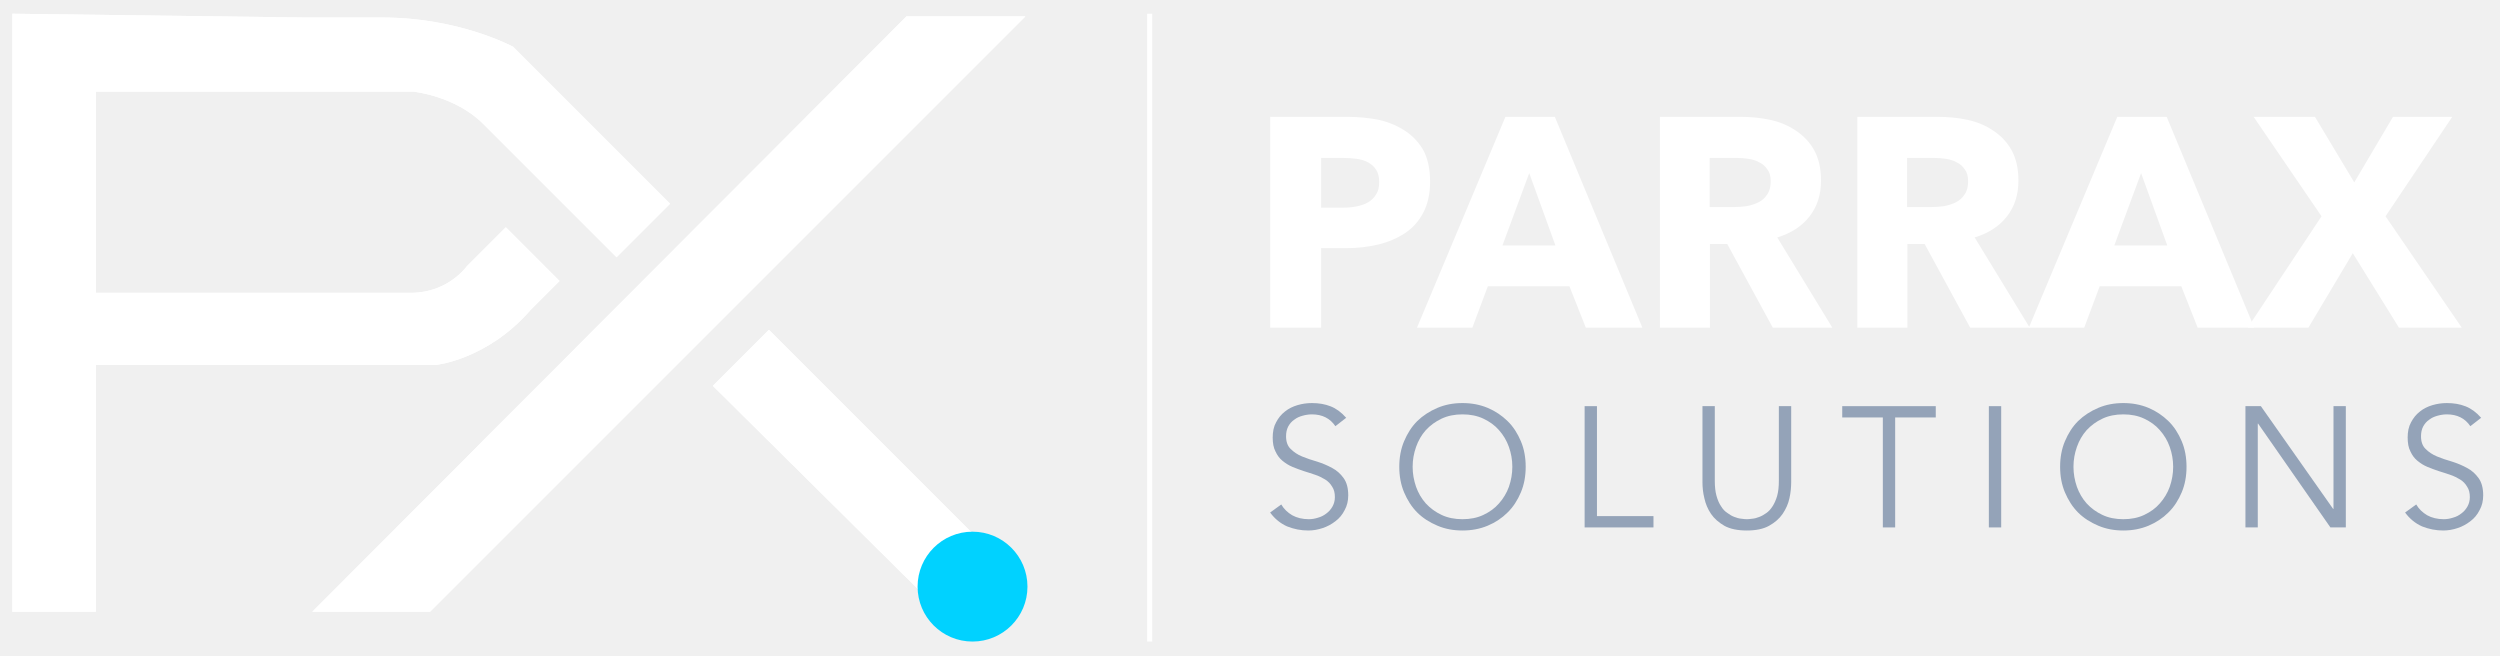
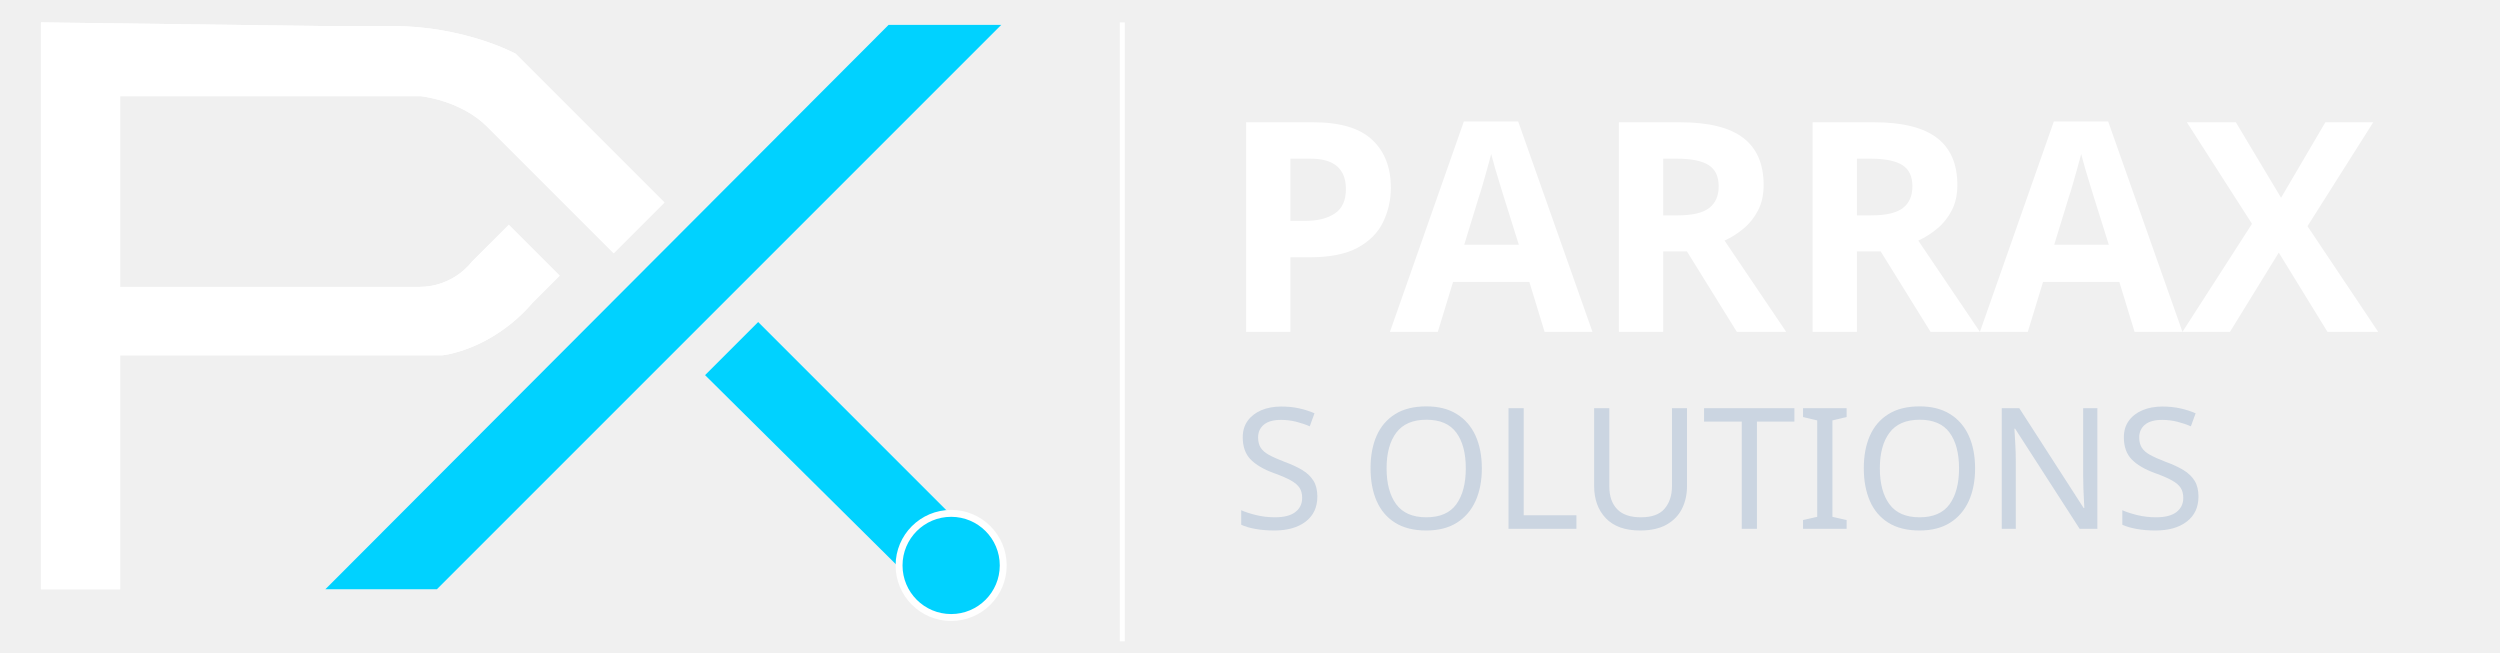
- <svg xmlns="http://www.w3.org/2000/svg" width="100%" height="100%" viewBox="88 108 2228 584" version="1.1" xml:space="preserve" style="fill-rule:evenodd;clip-rule:evenodd;stroke-linejoin:round;stroke-miterlimit:2;">
-   <g transform="matrix(1,0,0,1,-1401,-1225)">
-     <g id="Parrax_Imagotipo_Light" transform="matrix(1,0,0,1,327,1225)">
+ <svg xmlns="http://www.w3.org/2000/svg" width="100%" height="100%" viewBox="80 100 2260 590" version="1.1" xml:space="preserve" style="fill-rule:evenodd;clip-rule:evenodd;stroke-linecap:round;stroke-linejoin:round;stroke-miterlimit:1.5;">
+   <g transform="matrix(1,0,0,1,-1355.815,-3742)">
+     <g id="ParraxLightSinfondo" transform="matrix(1,0,0,1,281.8148,3742)">
      <rect x="1074" y="0" width="2400" height="800" style="fill:none;" />
-       <g transform="matrix(1,0,0,1,45.32676,0)">
-         <g transform="matrix(1.691981,0,0,1.691981,860.3185,-497.3292)">
+       <g transform="matrix(1,0,0,1,-18.036,0)">
+         <g transform="matrix(0.236842,0,0,1,1677.721,0)">
+           <rect x="2139" y="120.244" width="19" height="559.513" style="fill:white;" />
+         </g>
+         <g transform="matrix(1.626902,0,0,1.626902,951.9997,-473.5754)">
          <path d="M527,561L556.529,531.471L664.76,639.701L635.713,668.747L527,561Z" style="fill:white;" />
-           <path d="M527,561L556.529,531.471L664.76,639.701L635.713,668.747L527,561Z" style="fill:white;" />
+           <path d="M527,561L556.529,531.471L664.76,639.701L635.713,668.747L527,561Z" style="fill:rgb(0,210,255);" />
          <path d="M158,365L312,367L353,367C393.509,367 421.777,382.421 421.777,382.421L504.436,465.08L476.258,493.258L406,423C391.136,408.136 369,406 369,406L202,406L202,512L368,512C387.539,512 397.385,498.028 397.385,498.028L417.945,477.468L446.238,505.762L431,521C408.181,547.331 381,550 381,550L202,550L202,680L158,680L158,365Z" style="fill:white;" />
          <path d="M158,365L158,680L202,680L202,550L381,550C381,550 408.181,547.331 431,521L446.238,505.762L417.945,477.468L397.385,498.028C397.385,498.028 387.539,512 368,512L202,512L202,406L369,406C369,406 391.136,408.136 406,423C420.864,437.864 476.258,493.258 476.258,493.258L504.436,465.08L421.777,382.421C421.777,382.421 393.509,367 353,367L312,367L158,365Z" style="fill:white;" />
          <path d="M316,680L629,366.365L691.635,366.365L378,680L316,680Z" style="fill:white;" />
-           <path d="M316,680L378,680L691.635,366.365L629,366.365L316,680Z" style="fill:white;" />
+           <path d="M316,680L378,680L691.635,366.365L629,366.365L316,680Z" style="fill:rgb(0,210,255);" />
          <g transform="matrix(1.205734,0,0,1.205734,-153.7283,-124.2143)">
-             <circle cx="678" cy="656" r="24" style="fill:rgb(0,210,255);" />
+             <circle cx="678" cy="656" r="24" style="fill:rgb(0,210,255);stroke:white;stroke-width:3.19px;" />
          </g>
        </g>
-         <g transform="matrix(0.236842,0,0,1,1632.395,0)">
-           <rect x="2139" y="120.244" width="19" height="559.513" style="fill:white;" />
+         <g transform="matrix(1,0,0,1,45.32676,0)">
+           <rect x="2139" y="120.244" width="19" height="559.513" style="fill:none;" />
        </g>
-         <rect x="2139" y="120.244" width="19" height="559.513" style="fill:none;" />
-         <g transform="matrix(5.306948,0,0,5.306948,-10467.188,-906.6882)">
-           <g>
-             <g transform="matrix(50,0,0,50,2392.428,246.2221)">
-               <path d="M0.61,-0.49C0.61,-0.449 0.602,-0.414 0.587,-0.386C0.572,-0.357 0.551,-0.334 0.525,-0.317C0.499,-0.3 0.469,-0.287 0.435,-0.279C0.401,-0.271 0.366,-0.267 0.329,-0.267L0.244,-0.267L0.244,-0L0.073,-0L0.073,-0.708L0.333,-0.708C0.372,-0.708 0.408,-0.704 0.442,-0.697C0.475,-0.689 0.504,-0.676 0.529,-0.659C0.554,-0.642 0.574,-0.62 0.589,-0.593C0.603,-0.565 0.61,-0.531 0.61,-0.49ZM0.439,-0.489C0.439,-0.506 0.436,-0.519 0.429,-0.53C0.422,-0.541 0.413,-0.549 0.402,-0.555C0.391,-0.561 0.378,-0.565 0.363,-0.567C0.349,-0.569 0.334,-0.57 0.319,-0.57L0.244,-0.57L0.244,-0.403L0.316,-0.403C0.332,-0.403 0.347,-0.404 0.362,-0.407C0.377,-0.41 0.39,-0.414 0.402,-0.421C0.413,-0.428 0.422,-0.436 0.429,-0.448C0.436,-0.459 0.439,-0.472 0.439,-0.489Z" style="fill:white;fill-rule:nonzero;" />
-             </g>
-             <g transform="matrix(50,0,0,50,2421.428,246.2221)">
-               <path d="M0.553,-0L0.498,-0.139L0.224,-0.139L0.172,-0L-0.014,-0L0.283,-0.708L0.449,-0.708L0.743,-0L0.553,-0ZM0.363,-0.519L0.273,-0.276L0.451,-0.276L0.363,-0.519Z" style="fill:white;fill-rule:nonzero;" />
-             </g>
-             <g transform="matrix(50,0,0,50,2457.878,246.2221)">
-               <path d="M0.452,-0L0.299,-0.281L0.241,-0.281L0.241,-0L0.073,-0L0.073,-0.708L0.343,-0.708C0.377,-0.708 0.41,-0.705 0.443,-0.698C0.475,-0.691 0.504,-0.679 0.529,-0.662C0.555,-0.645 0.576,-0.623 0.591,-0.596C0.606,-0.569 0.614,-0.535 0.614,-0.494C0.614,-0.446 0.601,-0.406 0.575,-0.373C0.549,-0.34 0.513,-0.317 0.467,-0.303L0.652,-0L0.452,-0ZM0.445,-0.491C0.445,-0.508 0.442,-0.521 0.434,-0.531C0.427,-0.542 0.418,-0.55 0.407,-0.555C0.397,-0.561 0.384,-0.565 0.37,-0.567C0.357,-0.569 0.344,-0.57 0.331,-0.57L0.24,-0.57L0.24,-0.405L0.321,-0.405C0.335,-0.405 0.349,-0.406 0.364,-0.408C0.379,-0.411 0.392,-0.415 0.404,-0.421C0.416,-0.427 0.426,-0.436 0.433,-0.447C0.441,-0.458 0.445,-0.473 0.445,-0.491Z" style="fill:white;fill-rule:nonzero;" />
-             </g>
-             <g transform="matrix(50,0,0,50,2491.028,246.2221)">
-               <path d="M0.452,-0L0.299,-0.281L0.241,-0.281L0.241,-0L0.073,-0L0.073,-0.708L0.343,-0.708C0.377,-0.708 0.41,-0.705 0.443,-0.698C0.475,-0.691 0.504,-0.679 0.529,-0.662C0.555,-0.645 0.576,-0.623 0.591,-0.596C0.606,-0.569 0.614,-0.535 0.614,-0.494C0.614,-0.446 0.601,-0.406 0.575,-0.373C0.549,-0.34 0.513,-0.317 0.467,-0.303L0.652,-0L0.452,-0ZM0.445,-0.491C0.445,-0.508 0.442,-0.521 0.434,-0.531C0.427,-0.542 0.418,-0.55 0.407,-0.555C0.397,-0.561 0.384,-0.565 0.37,-0.567C0.357,-0.569 0.344,-0.57 0.331,-0.57L0.24,-0.57L0.24,-0.405L0.321,-0.405C0.335,-0.405 0.349,-0.406 0.364,-0.408C0.379,-0.411 0.392,-0.415 0.404,-0.421C0.416,-0.427 0.426,-0.436 0.433,-0.447C0.441,-0.458 0.445,-0.473 0.445,-0.491Z" style="fill:white;fill-rule:nonzero;" />
-             </g>
-             <g transform="matrix(50,0,0,50,2524.178,246.2221)">
-               <path d="M0.553,-0L0.498,-0.139L0.224,-0.139L0.172,-0L-0.014,-0L0.283,-0.708L0.449,-0.708L0.743,-0L0.553,-0ZM0.363,-0.519L0.273,-0.276L0.451,-0.276L0.363,-0.519Z" style="fill:white;fill-rule:nonzero;" />
-             </g>
-             <g transform="matrix(50,0,0,50,2560.628,246.2221)">
-               <path d="M0.5,-0L0.345,-0.25L0.196,-0L-0.008,-0L0.24,-0.374L0.012,-0.708L0.218,-0.708L0.35,-0.488L0.48,-0.708L0.679,-0.708L0.455,-0.374L0.711,-0L0.5,-0Z" style="fill:white;fill-rule:nonzero;" />
-             </g>
-           </g>
+         <g transform="matrix(5.306948,0,0,5.306948,-10421.861,-906.6882)">
+           <text x="2392.428px" y="246.222px" style="font-family:'AvenirNext-Bold', 'Avenir Next', sans-serif;font-weight:700;font-size:50px;fill:white;">P<tspan x="2421.428px 2457.878px " y="246.222px 246.222px ">AR</tspan>RAX</text>
        </g>
-         <g transform="matrix(3.053046,0,0,3.053046,-4994.949,-474.1661)">
-           <g>
-             <g transform="matrix(50,0,0,50,2370.069,344.6411)">
-               <path d="M0.431,-0.591C0.4,-0.637 0.354,-0.66 0.294,-0.66C0.275,-0.66 0.257,-0.657 0.239,-0.652C0.221,-0.647 0.205,-0.64 0.191,-0.629C0.176,-0.619 0.165,-0.606 0.156,-0.59C0.147,-0.573 0.143,-0.554 0.143,-0.532C0.143,-0.5 0.152,-0.475 0.17,-0.458C0.188,-0.44 0.21,-0.425 0.237,-0.414C0.264,-0.403 0.293,-0.393 0.325,-0.384C0.356,-0.374 0.385,-0.362 0.412,-0.347C0.439,-0.333 0.461,-0.313 0.479,-0.288C0.497,-0.263 0.506,-0.23 0.506,-0.187C0.506,-0.155 0.499,-0.126 0.485,-0.101C0.472,-0.075 0.454,-0.053 0.431,-0.036C0.409,-0.019 0.384,-0.005 0.356,0.004C0.329,0.013 0.301,0.018 0.273,0.018C0.23,0.018 0.189,0.01 0.149,-0.006C0.111,-0.023 0.077,-0.05 0.05,-0.087L0.115,-0.134C0.13,-0.108 0.152,-0.087 0.179,-0.071C0.206,-0.056 0.239,-0.048 0.276,-0.048C0.294,-0.048 0.312,-0.051 0.33,-0.057C0.348,-0.062 0.364,-0.07 0.379,-0.082C0.393,-0.092 0.405,-0.106 0.414,-0.122C0.423,-0.138 0.428,-0.156 0.428,-0.177C0.428,-0.202 0.423,-0.222 0.412,-0.238C0.402,-0.255 0.389,-0.269 0.371,-0.28C0.354,-0.29 0.335,-0.3 0.314,-0.307C0.292,-0.314 0.27,-0.322 0.246,-0.329C0.224,-0.336 0.201,-0.345 0.179,-0.354C0.158,-0.363 0.139,-0.375 0.121,-0.39C0.104,-0.404 0.091,-0.422 0.081,-0.444C0.07,-0.465 0.065,-0.492 0.065,-0.525C0.065,-0.559 0.071,-0.589 0.085,-0.614C0.098,-0.639 0.115,-0.66 0.137,-0.677C0.158,-0.694 0.183,-0.706 0.21,-0.714C0.237,-0.722 0.265,-0.726 0.294,-0.726C0.334,-0.726 0.37,-0.72 0.403,-0.707C0.436,-0.694 0.466,-0.672 0.494,-0.64L0.431,-0.591Z" style="fill:rgb(148,163,184);fill-rule:nonzero;" />
-             </g>
-             <g transform="matrix(50,0,0,50,2407.869,344.6411)">
-               <path d="M0.708,-0.354C0.708,-0.395 0.701,-0.433 0.688,-0.47C0.675,-0.507 0.655,-0.54 0.63,-0.568C0.606,-0.596 0.575,-0.618 0.539,-0.635C0.503,-0.652 0.462,-0.66 0.417,-0.66C0.372,-0.66 0.331,-0.652 0.295,-0.635C0.259,-0.618 0.229,-0.596 0.203,-0.568C0.178,-0.54 0.159,-0.507 0.146,-0.47C0.133,-0.433 0.126,-0.395 0.126,-0.354C0.126,-0.313 0.133,-0.275 0.146,-0.237C0.159,-0.201 0.178,-0.168 0.203,-0.14C0.229,-0.112 0.259,-0.09 0.295,-0.073C0.331,-0.056 0.372,-0.048 0.417,-0.048C0.462,-0.048 0.503,-0.056 0.539,-0.073C0.575,-0.09 0.606,-0.112 0.63,-0.14C0.655,-0.168 0.675,-0.201 0.688,-0.237C0.701,-0.275 0.708,-0.313 0.708,-0.354ZM0.786,-0.354C0.786,-0.3 0.777,-0.25 0.758,-0.205C0.739,-0.16 0.714,-0.12 0.68,-0.087C0.647,-0.054 0.609,-0.029 0.564,-0.01C0.518,0.009 0.47,0.018 0.417,0.018C0.364,0.018 0.316,0.009 0.271,-0.01C0.226,-0.029 0.186,-0.054 0.153,-0.087C0.12,-0.12 0.095,-0.16 0.076,-0.205C0.057,-0.25 0.048,-0.3 0.048,-0.354C0.048,-0.408 0.057,-0.458 0.076,-0.503C0.095,-0.548 0.12,-0.588 0.153,-0.621C0.186,-0.653 0.226,-0.679 0.271,-0.698C0.316,-0.717 0.364,-0.726 0.417,-0.726C0.47,-0.726 0.518,-0.717 0.564,-0.698C0.609,-0.679 0.647,-0.653 0.68,-0.621C0.714,-0.588 0.739,-0.548 0.758,-0.503C0.777,-0.458 0.786,-0.408 0.786,-0.354Z" style="fill:rgb(148,163,184);fill-rule:nonzero;" />
-             </g>
-             <g transform="matrix(50,0,0,50,2459.569,344.6411)">
-               <path d="M0.168,-0.066L0.498,-0.066L0.498,-0L0.096,-0L0.096,-0.708L0.168,-0.708L0.168,-0.066Z" style="fill:rgb(148,163,184);fill-rule:nonzero;" />
-             </g>
-             <g transform="matrix(50,0,0,50,2494.569,344.6411)">
-               <path d="M0.602,-0.264C0.602,-0.235 0.599,-0.203 0.592,-0.171C0.585,-0.138 0.571,-0.107 0.552,-0.079C0.533,-0.051 0.506,-0.028 0.472,-0.009C0.439,0.009 0.396,0.018 0.343,0.018C0.29,0.018 0.246,0.009 0.213,-0.009C0.18,-0.028 0.153,-0.051 0.134,-0.079C0.115,-0.107 0.102,-0.138 0.095,-0.171C0.087,-0.203 0.084,-0.235 0.084,-0.264L0.084,-0.708L0.156,-0.708L0.156,-0.272C0.156,-0.238 0.159,-0.209 0.166,-0.184C0.173,-0.16 0.181,-0.14 0.193,-0.123C0.203,-0.106 0.216,-0.093 0.23,-0.084C0.243,-0.074 0.257,-0.066 0.271,-0.061C0.284,-0.056 0.297,-0.052 0.31,-0.051C0.323,-0.049 0.334,-0.048 0.343,-0.048C0.352,-0.048 0.362,-0.049 0.376,-0.051C0.389,-0.052 0.402,-0.056 0.415,-0.061C0.429,-0.066 0.443,-0.074 0.457,-0.084C0.47,-0.093 0.482,-0.106 0.493,-0.123C0.504,-0.14 0.513,-0.16 0.52,-0.184C0.527,-0.209 0.53,-0.238 0.53,-0.272L0.53,-0.708L0.602,-0.708L0.602,-0.264Z" style="fill:rgb(148,163,184);fill-rule:nonzero;" />
-             </g>
-             <g transform="matrix(50,0,0,50,2538.869,344.6411)">
-               <path d="M0.323,-0L0.251,-0L0.251,-0.642L0.014,-0.642L0.014,-0.708L0.56,-0.708L0.56,-0.642L0.323,-0.642L0.323,-0Z" style="fill:rgb(148,163,184);fill-rule:nonzero;" />
-             </g>
-             <g transform="matrix(50,0,0,50,2577.569,344.6411)">
-               <rect x="0.096" y="-0.708" width="0.072" height="0.708" style="fill:rgb(148,163,184);fill-rule:nonzero;" />
-             </g>
-             <g transform="matrix(50,0,0,50,2600.769,344.6411)">
-               <path d="M0.708,-0.354C0.708,-0.395 0.701,-0.433 0.688,-0.47C0.675,-0.507 0.655,-0.54 0.63,-0.568C0.606,-0.596 0.575,-0.618 0.539,-0.635C0.503,-0.652 0.462,-0.66 0.417,-0.66C0.372,-0.66 0.331,-0.652 0.295,-0.635C0.259,-0.618 0.229,-0.596 0.203,-0.568C0.178,-0.54 0.159,-0.507 0.146,-0.47C0.133,-0.433 0.126,-0.395 0.126,-0.354C0.126,-0.313 0.133,-0.275 0.146,-0.237C0.159,-0.201 0.178,-0.168 0.203,-0.14C0.229,-0.112 0.259,-0.09 0.295,-0.073C0.331,-0.056 0.372,-0.048 0.417,-0.048C0.462,-0.048 0.503,-0.056 0.539,-0.073C0.575,-0.09 0.606,-0.112 0.63,-0.14C0.655,-0.168 0.675,-0.201 0.688,-0.237C0.701,-0.275 0.708,-0.313 0.708,-0.354ZM0.786,-0.354C0.786,-0.3 0.777,-0.25 0.758,-0.205C0.739,-0.16 0.714,-0.12 0.68,-0.087C0.647,-0.054 0.609,-0.029 0.564,-0.01C0.518,0.009 0.47,0.018 0.417,0.018C0.364,0.018 0.316,0.009 0.271,-0.01C0.226,-0.029 0.186,-0.054 0.153,-0.087C0.12,-0.12 0.095,-0.16 0.076,-0.205C0.057,-0.25 0.048,-0.3 0.048,-0.354C0.048,-0.408 0.057,-0.458 0.076,-0.503C0.095,-0.548 0.12,-0.588 0.153,-0.621C0.186,-0.653 0.226,-0.679 0.271,-0.698C0.316,-0.717 0.364,-0.726 0.417,-0.726C0.47,-0.726 0.518,-0.717 0.564,-0.698C0.609,-0.679 0.647,-0.653 0.68,-0.621C0.714,-0.588 0.739,-0.548 0.758,-0.503C0.777,-0.458 0.786,-0.408 0.786,-0.354Z" style="fill:rgb(148,163,184);fill-rule:nonzero;" />
-             </g>
-             <g transform="matrix(50,0,0,50,2652.469,344.6411)">
-               <path d="M0.608,-0.108L0.61,-0.108L0.61,-0.708L0.682,-0.708L0.682,-0L0.592,-0L0.17,-0.606L0.168,-0.606L0.168,-0L0.096,-0L0.096,-0.708L0.186,-0.708L0.608,-0.108Z" style="fill:rgb(148,163,184);fill-rule:nonzero;" />
-             </g>
-             <g transform="matrix(50,0,0,50,2701.369,344.6411)">
-               <path d="M0.431,-0.591C0.4,-0.637 0.354,-0.66 0.294,-0.66C0.275,-0.66 0.257,-0.657 0.239,-0.652C0.221,-0.647 0.205,-0.64 0.191,-0.629C0.176,-0.619 0.165,-0.606 0.156,-0.59C0.147,-0.573 0.143,-0.554 0.143,-0.532C0.143,-0.5 0.152,-0.475 0.17,-0.458C0.188,-0.44 0.21,-0.425 0.237,-0.414C0.264,-0.403 0.293,-0.393 0.325,-0.384C0.356,-0.374 0.385,-0.362 0.412,-0.347C0.439,-0.333 0.461,-0.313 0.479,-0.288C0.497,-0.263 0.506,-0.23 0.506,-0.187C0.506,-0.155 0.499,-0.126 0.485,-0.101C0.472,-0.075 0.454,-0.053 0.431,-0.036C0.409,-0.019 0.384,-0.005 0.356,0.004C0.329,0.013 0.301,0.018 0.273,0.018C0.23,0.018 0.189,0.01 0.149,-0.006C0.111,-0.023 0.077,-0.05 0.05,-0.087L0.115,-0.134C0.13,-0.108 0.152,-0.087 0.179,-0.071C0.206,-0.056 0.239,-0.048 0.276,-0.048C0.294,-0.048 0.312,-0.051 0.33,-0.057C0.348,-0.062 0.364,-0.07 0.379,-0.082C0.393,-0.092 0.405,-0.106 0.414,-0.122C0.423,-0.138 0.428,-0.156 0.428,-0.177C0.428,-0.202 0.423,-0.222 0.412,-0.238C0.402,-0.255 0.389,-0.269 0.371,-0.28C0.354,-0.29 0.335,-0.3 0.314,-0.307C0.292,-0.314 0.27,-0.322 0.246,-0.329C0.224,-0.336 0.201,-0.345 0.179,-0.354C0.158,-0.363 0.139,-0.375 0.121,-0.39C0.104,-0.404 0.091,-0.422 0.081,-0.444C0.07,-0.465 0.065,-0.492 0.065,-0.525C0.065,-0.559 0.071,-0.589 0.085,-0.614C0.098,-0.639 0.115,-0.66 0.137,-0.677C0.158,-0.694 0.183,-0.706 0.21,-0.714C0.237,-0.722 0.265,-0.726 0.294,-0.726C0.334,-0.726 0.37,-0.72 0.403,-0.707C0.436,-0.694 0.466,-0.672 0.494,-0.64L0.431,-0.591Z" style="fill:rgb(148,163,184);fill-rule:nonzero;" />
-             </g>
-           </g>
+         <g transform="matrix(3.053046,0,0,3.053046,-4949.622,-474.1661)">
+           <text x="2370.069px" y="344.641px" style="font-family:'Avenir-Book', 'Avenir';font-size:50px;fill:rgb(203,213,225);">S<tspan x="2407.869px 2459.569px 2494.569px 2538.869px 2577.569px 2600.769px 2652.469px 2701.369px " y="344.641px 344.641px 344.641px 344.641px 344.641px 344.641px 344.641px 344.641px ">OLUTIONS</tspan>
+           </text>
        </g>
      </g>
    </g>
  </g>
</svg>
